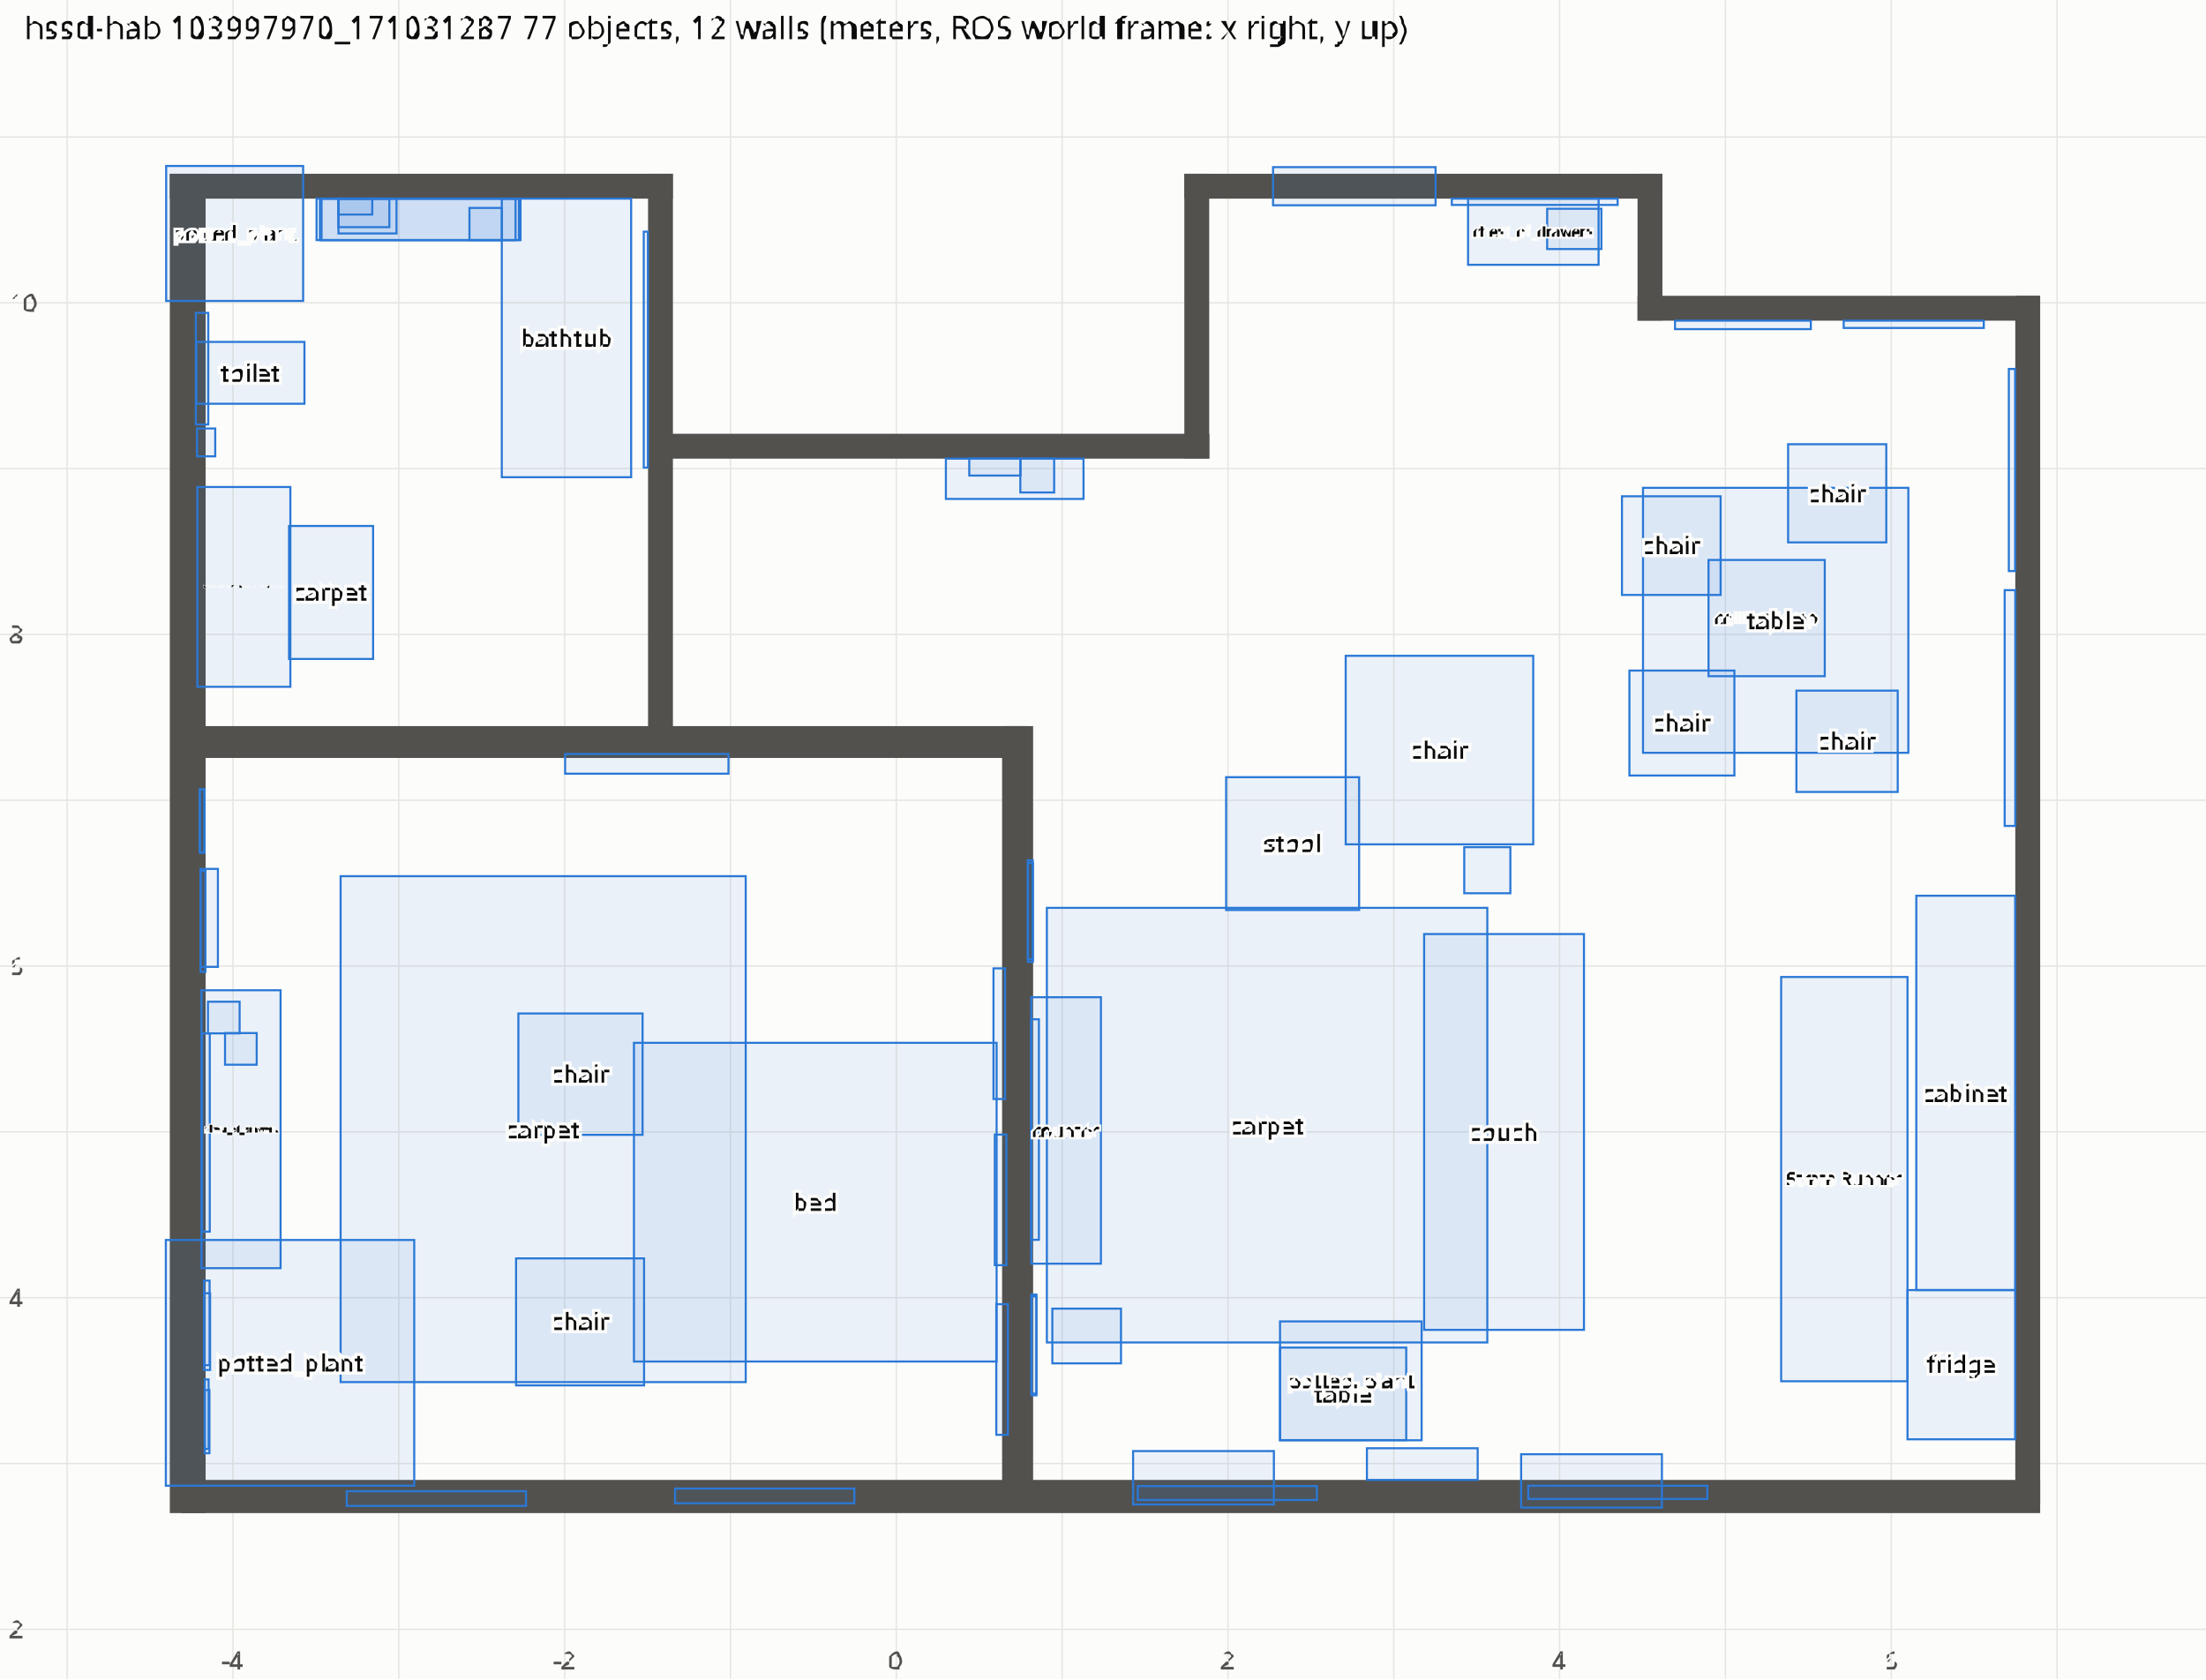
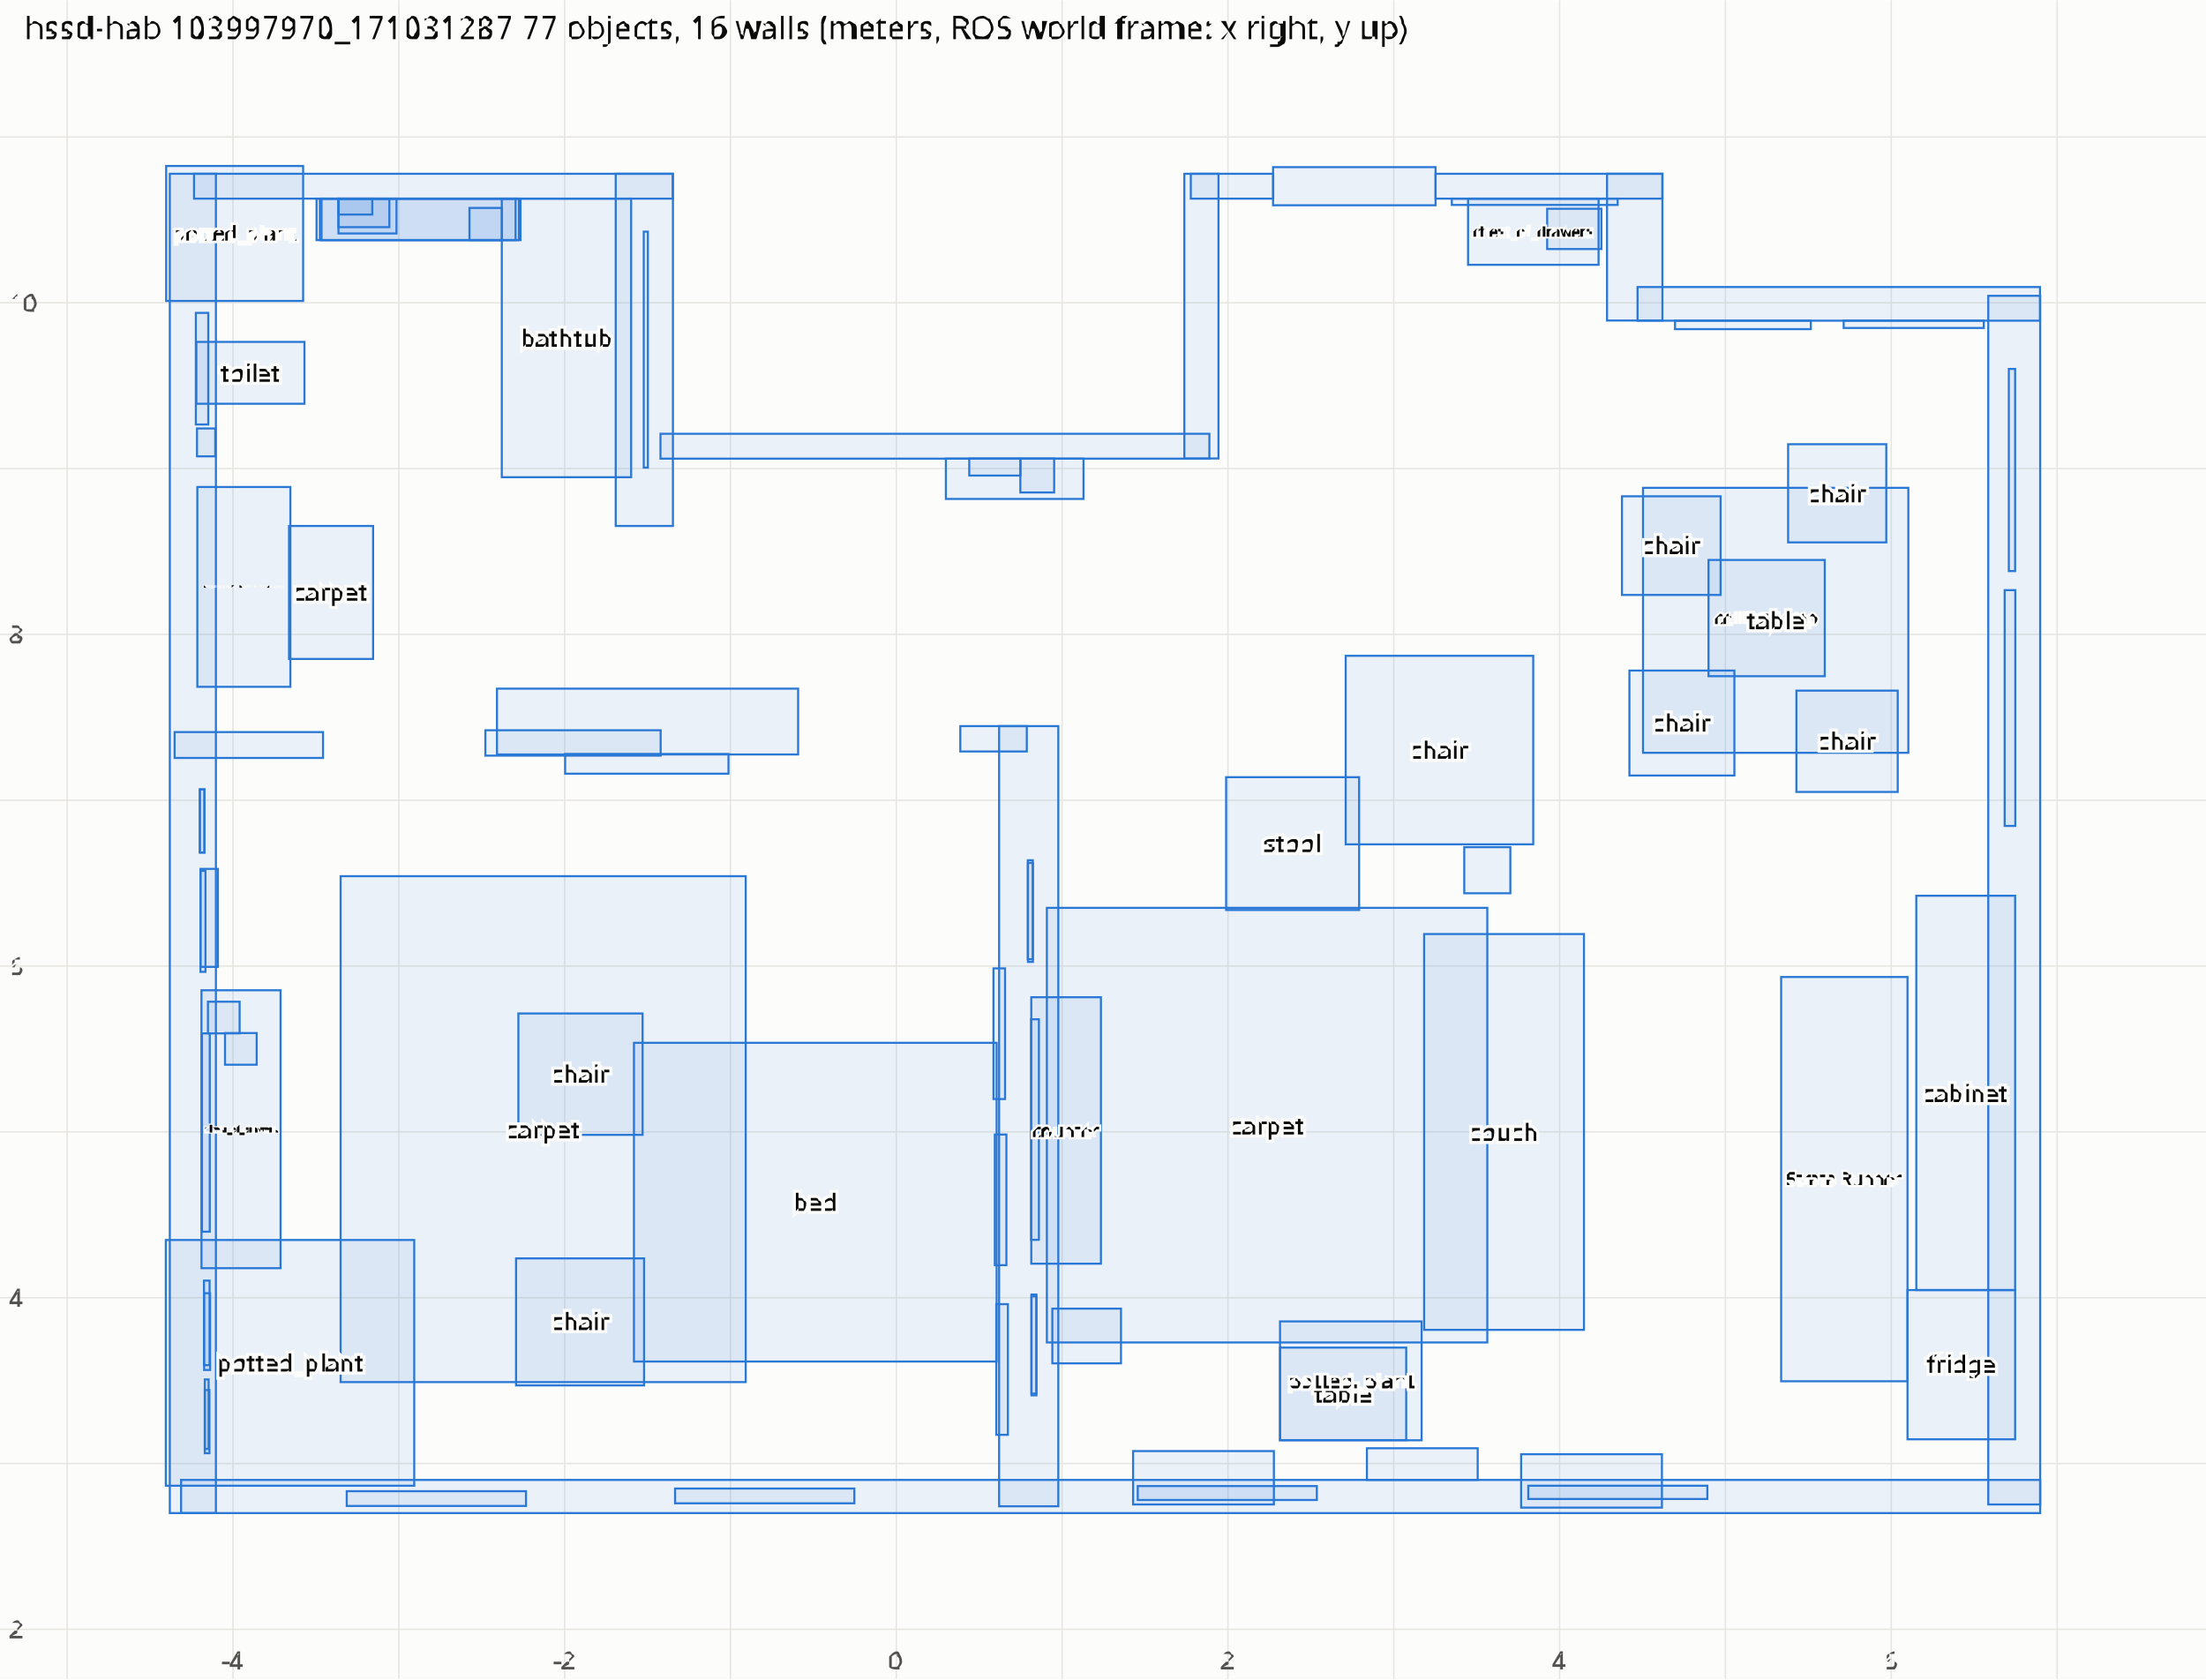
<svg xmlns="http://www.w3.org/2000/svg" width="1600" height="1218" viewBox="-5.405 -11.825 13.303 10.125" font-family="sans-serif">
  <rect x="-5.405" y="-11.825" width="13.303" height="10.125" fill="#fcfcfb" />
  <line x1="-6" y1="-11.825" x2="-6" y2="-1.701" stroke="#e6e5e0" stroke-width="1" vector-effect="non-scaling-stroke" />
  <text x="-6" y="-1.760" font-size="0.148" fill="#52514e" text-anchor="middle">-6</text>
  <line x1="-5" y1="-11.825" x2="-5" y2="-1.701" stroke="#e6e5e0" stroke-width="1" vector-effect="non-scaling-stroke" />
  <line x1="-4" y1="-11.825" x2="-4" y2="-1.701" stroke="#e6e5e0" stroke-width="1" vector-effect="non-scaling-stroke" />
  <text x="-4" y="-1.760" font-size="0.148" fill="#52514e" text-anchor="middle">-4</text>
  <line x1="-3" y1="-11.825" x2="-3" y2="-1.701" stroke="#e6e5e0" stroke-width="1" vector-effect="non-scaling-stroke" />
  <line x1="-2" y1="-11.825" x2="-2" y2="-1.701" stroke="#e6e5e0" stroke-width="1" vector-effect="non-scaling-stroke" />
  <text x="-2" y="-1.760" font-size="0.148" fill="#52514e" text-anchor="middle">-2</text>
  <line x1="-1" y1="-11.825" x2="-1" y2="-1.701" stroke="#e6e5e0" stroke-width="1" vector-effect="non-scaling-stroke" />
  <line x1="0" y1="-11.825" x2="0" y2="-1.701" stroke="#e6e5e0" stroke-width="1" vector-effect="non-scaling-stroke" />
  <text x="0" y="-1.760" font-size="0.148" fill="#52514e" text-anchor="middle">0</text>
  <line x1="1" y1="-11.825" x2="1" y2="-1.701" stroke="#e6e5e0" stroke-width="1" vector-effect="non-scaling-stroke" />
  <line x1="2" y1="-11.825" x2="2" y2="-1.701" stroke="#e6e5e0" stroke-width="1" vector-effect="non-scaling-stroke" />
  <text x="2" y="-1.760" font-size="0.148" fill="#52514e" text-anchor="middle">2</text>
  <line x1="3" y1="-11.825" x2="3" y2="-1.701" stroke="#e6e5e0" stroke-width="1" vector-effect="non-scaling-stroke" />
  <line x1="4" y1="-11.825" x2="4" y2="-1.701" stroke="#e6e5e0" stroke-width="1" vector-effect="non-scaling-stroke" />
  <text x="4" y="-1.760" font-size="0.148" fill="#52514e" text-anchor="middle">4</text>
  <line x1="5" y1="-11.825" x2="5" y2="-1.701" stroke="#e6e5e0" stroke-width="1" vector-effect="non-scaling-stroke" />
  <line x1="6" y1="-11.825" x2="6" y2="-1.701" stroke="#e6e5e0" stroke-width="1" vector-effect="non-scaling-stroke" />
  <text x="6" y="-1.760" font-size="0.148" fill="#52514e" text-anchor="middle">6</text>
  <line x1="7" y1="-11.825" x2="7" y2="-1.701" stroke="#e6e5e0" stroke-width="1" vector-effect="non-scaling-stroke" />
  <line x1="8" y1="-11.825" x2="8" y2="-1.701" stroke="#e6e5e0" stroke-width="1" vector-effect="non-scaling-stroke" />
  <text x="8" y="-1.760" font-size="0.148" fill="#52514e" text-anchor="middle">8</text>
  <line x1="-5.405" y1="0" x2="7.898" y2="0" stroke="#e6e5e0" stroke-width="1" vector-effect="non-scaling-stroke" />
  <text x="-5.346" y="0.052" font-size="0.148" fill="#52514e">0</text>
  <line x1="-5.405" y1="-1" x2="7.898" y2="-1" stroke="#e6e5e0" stroke-width="1" vector-effect="non-scaling-stroke" />
  <line x1="-5.405" y1="-2" x2="7.898" y2="-2" stroke="#e6e5e0" stroke-width="1" vector-effect="non-scaling-stroke" />
  <text x="-5.346" y="-1.948" font-size="0.148" fill="#52514e">2</text>
  <line x1="-5.405" y1="-3" x2="7.898" y2="-3" stroke="#e6e5e0" stroke-width="1" vector-effect="non-scaling-stroke" />
  <line x1="-5.405" y1="-4" x2="7.898" y2="-4" stroke="#e6e5e0" stroke-width="1" vector-effect="non-scaling-stroke" />
  <text x="-5.346" y="-3.948" font-size="0.148" fill="#52514e">4</text>
  <line x1="-5.405" y1="-5" x2="7.898" y2="-5" stroke="#e6e5e0" stroke-width="1" vector-effect="non-scaling-stroke" />
  <line x1="-5.405" y1="-6" x2="7.898" y2="-6" stroke="#e6e5e0" stroke-width="1" vector-effect="non-scaling-stroke" />
  <text x="-5.346" y="-5.948" font-size="0.148" fill="#52514e">6</text>
  <line x1="-5.405" y1="-7" x2="7.898" y2="-7" stroke="#e6e5e0" stroke-width="1" vector-effect="non-scaling-stroke" />
  <line x1="-5.405" y1="-8" x2="7.898" y2="-8" stroke="#e6e5e0" stroke-width="1" vector-effect="non-scaling-stroke" />
  <text x="-5.346" y="-7.948" font-size="0.148" fill="#52514e">8</text>
  <line x1="-5.405" y1="-9" x2="7.898" y2="-9" stroke="#e6e5e0" stroke-width="1" vector-effect="non-scaling-stroke" />
  <line x1="-5.405" y1="-10" x2="7.898" y2="-10" stroke="#e6e5e0" stroke-width="1" vector-effect="non-scaling-stroke" />
  <text x="-5.346" y="-9.948" font-size="0.148" fill="#52514e">10</text>
  <line x1="-5.405" y1="-11" x2="7.898" y2="-11" stroke="#e6e5e0" stroke-width="1" vector-effect="non-scaling-stroke" />
  <line x1="-5.405" y1="-12" x2="7.898" y2="-12" stroke="#e6e5e0" stroke-width="1" vector-effect="non-scaling-stroke" />
  <text x="-5.346" y="-11.948" font-size="0.148" fill="#52514e">12</text>
-   <rect x="-4.381" y="-10.778" width="0.216" height="8.077" fill="#52514e" />
-   <rect x="-4.381" y="-10.778" width="3.033" height="0.150" fill="#52514e" />
-   <rect x="-4.313" y="-2.901" width="11.211" height="0.200" fill="#52514e" />
-   <rect x="-4.277" y="-7.447" width="5.064" height="0.192" fill="#52514e" />
-   <rect x="-1.497" y="-10.778" width="0.150" height="3.424" fill="#52514e" />
-   <rect x="-1.422" y="-9.210" width="3.310" height="0.150" fill="#52514e" />
-   <rect x="0.638" y="-7.447" width="0.187" height="4.630" fill="#52514e" />
-   <rect x="1.737" y="-10.778" width="0.150" height="1.717" fill="#52514e" />
-   <rect x="1.737" y="-10.778" width="2.883" height="0.150" fill="#52514e" />
-   <rect x="4.470" y="-10.042" width="2.427" height="0.150" fill="#52514e" />
-   <rect x="4.470" y="-10.778" width="0.150" height="0.885" fill="#52514e" />
-   <rect x="6.748" y="-10.042" width="0.150" height="7.292" fill="#52514e" />
+   <rect x="-4.381" y="-10.778" width="0.278" height="8.077" fill="#2a78d6" fill-opacity="0.08" stroke="#2a78d6" stroke-width="1.5" vector-effect="non-scaling-stroke" />
+   <rect x="-4.352" y="-7.411" width="0.895" height="0.156" fill="#2a78d6" fill-opacity="0.08" stroke="#2a78d6" stroke-width="1.5" vector-effect="non-scaling-stroke" />
+   <rect x="-4.313" y="-2.901" width="11.211" height="0.200" fill="#2a78d6" fill-opacity="0.08" stroke="#2a78d6" stroke-width="1.5" vector-effect="non-scaling-stroke" />
+   <rect x="-4.235" y="-10.778" width="2.887" height="0.150" fill="#2a78d6" fill-opacity="0.08" stroke="#2a78d6" stroke-width="1.5" vector-effect="non-scaling-stroke" />
+   <rect x="-2.478" y="-7.422" width="1.057" height="0.153" fill="#2a78d6" fill-opacity="0.08" stroke="#2a78d6" stroke-width="1.5" vector-effect="non-scaling-stroke" />
+   <rect x="-2.408" y="-7.673" width="1.816" height="0.397" fill="#2a78d6" fill-opacity="0.08" stroke="#2a78d6" stroke-width="1.5" vector-effect="non-scaling-stroke" />
+   <rect x="-1.692" y="-10.778" width="0.345" height="2.124" fill="#2a78d6" fill-opacity="0.08" stroke="#2a78d6" stroke-width="1.5" vector-effect="non-scaling-stroke" />
+   <rect x="-1.422" y="-9.210" width="3.310" height="0.150" fill="#2a78d6" fill-opacity="0.08" stroke="#2a78d6" stroke-width="1.5" vector-effect="non-scaling-stroke" />
+   <rect x="0.386" y="-7.447" width="0.401" height="0.153" fill="#2a78d6" fill-opacity="0.08" stroke="#2a78d6" stroke-width="1.5" vector-effect="non-scaling-stroke" />
+   <rect x="0.620" y="-7.447" width="0.357" height="4.705" fill="#2a78d6" fill-opacity="0.08" stroke="#2a78d6" stroke-width="1.5" vector-effect="non-scaling-stroke" />
+   <rect x="1.737" y="-10.778" width="0.206" height="1.717" fill="#2a78d6" fill-opacity="0.08" stroke="#2a78d6" stroke-width="1.5" vector-effect="non-scaling-stroke" />
+   <rect x="1.776" y="-10.778" width="0.497" height="0.150" fill="#2a78d6" fill-opacity="0.08" stroke="#2a78d6" stroke-width="1.5" vector-effect="non-scaling-stroke" />
+   <rect x="3.252" y="-10.778" width="1.368" height="0.150" fill="#2a78d6" fill-opacity="0.08" stroke="#2a78d6" stroke-width="1.5" vector-effect="non-scaling-stroke" />
+   <rect x="4.286" y="-10.778" width="0.334" height="0.885" fill="#2a78d6" fill-opacity="0.08" stroke="#2a78d6" stroke-width="1.5" vector-effect="non-scaling-stroke" />
+   <rect x="4.470" y="-10.095" width="2.427" height="0.203" fill="#2a78d6" fill-opacity="0.08" stroke="#2a78d6" stroke-width="1.5" vector-effect="non-scaling-stroke" />
+   <rect x="6.585" y="-10.042" width="0.313" height="7.289" fill="#2a78d6" fill-opacity="0.08" stroke="#2a78d6" stroke-width="1.5" vector-effect="non-scaling-stroke" />
  <rect x="5.336" y="-5.934" width="0.762" height="2.438" fill="#2a78d6" fill-opacity="0.08" stroke="#2a78d6" stroke-width="1.5" vector-effect="non-scaling-stroke" />
  <rect x="6.151" y="-6.424" width="0.596" height="2.378" fill="#2a78d6" fill-opacity="0.08" stroke="#2a78d6" stroke-width="1.5" vector-effect="non-scaling-stroke" />
  <rect x="-1.997" y="-7.279" width="0.985" height="0.119" fill="#2a78d6" fill-opacity="0.08" stroke="#2a78d6" stroke-width="1.5" vector-effect="non-scaling-stroke" />
  <rect x="1.989" y="-7.139" width="0.802" height="0.801" fill="#2a78d6" fill-opacity="0.08" stroke="#2a78d6" stroke-width="1.5" vector-effect="non-scaling-stroke" />
  <rect x="3.448" y="-10.628" width="0.787" height="0.399" fill="#2a78d6" fill-opacity="0.08" stroke="#2a78d6" stroke-width="1.5" vector-effect="non-scaling-stroke" />
  <rect x="-4.048" y="-5.596" width="0.191" height="0.191" fill="#2a78d6" fill-opacity="0.08" stroke="#2a78d6" stroke-width="1.5" vector-effect="non-scaling-stroke" />
  <rect x="-4.170" y="-3.443" width="0.028" height="0.381" fill="#2a78d6" fill-opacity="0.08" stroke="#2a78d6" stroke-width="1.5" vector-effect="non-scaling-stroke" />
  <rect x="-4.224" y="-9.939" width="0.075" height="0.673" fill="#2a78d6" fill-opacity="0.08" stroke="#2a78d6" stroke-width="1.5" vector-effect="non-scaling-stroke" />
  <rect x="6.098" y="-4.046" width="0.649" height="0.900" fill="#2a78d6" fill-opacity="0.08" stroke="#2a78d6" stroke-width="1.5" vector-effect="non-scaling-stroke" />
  <rect x="0.299" y="-9.060" width="0.830" height="0.243" fill="#2a78d6" fill-opacity="0.08" stroke="#2a78d6" stroke-width="1.5" vector-effect="non-scaling-stroke" />
  <rect x="-4.175" y="-4.103" width="0.034" height="0.510" fill="#2a78d6" fill-opacity="0.08" stroke="#2a78d6" stroke-width="1.5" vector-effect="non-scaling-stroke" />
  <rect x="-3.364" y="-10.628" width="0.204" height="0.096" fill="#2a78d6" fill-opacity="0.08" stroke="#2a78d6" stroke-width="1.5" vector-effect="non-scaling-stroke" />
  <rect x="-3.351" y="-6.542" width="2.443" height="3.051" fill="#2a78d6" fill-opacity="0.08" stroke="#2a78d6" stroke-width="1.5" vector-effect="non-scaling-stroke" />
  <rect x="3.425" y="-6.717" width="0.278" height="0.278" fill="#2a78d6" fill-opacity="0.08" stroke="#2a78d6" stroke-width="1.5" vector-effect="non-scaling-stroke" />
  <rect x="6.684" y="-8.267" width="0.064" height="1.422" fill="#2a78d6" fill-opacity="0.08" stroke="#2a78d6" stroke-width="1.5" vector-effect="non-scaling-stroke" />
  <rect x="3.183" y="-6.193" width="0.964" height="2.387" fill="#2a78d6" fill-opacity="0.08" stroke="#2a78d6" stroke-width="1.5" vector-effect="non-scaling-stroke" />
  <rect x="-4.170" y="-3.507" width="0.023" height="0.419" fill="#2a78d6" fill-opacity="0.08" stroke="#2a78d6" stroke-width="1.5" vector-effect="non-scaling-stroke" />
  <rect x="5.713" y="-9.892" width="0.845" height="0.044" fill="#2a78d6" fill-opacity="0.08" stroke="#2a78d6" stroke-width="1.5" vector-effect="non-scaling-stroke" />
  <rect x="-4.196" y="-6.574" width="0.030" height="0.609" fill="#2a78d6" fill-opacity="0.08" stroke="#2a78d6" stroke-width="1.5" vector-effect="non-scaling-stroke" />
  <rect x="0.603" y="-3.961" width="0.070" height="0.788" fill="#2a78d6" fill-opacity="0.08" stroke="#2a78d6" stroke-width="1.5" vector-effect="non-scaling-stroke" />
  <rect x="0.586" y="-5.986" width="0.070" height="0.788" fill="#2a78d6" fill-opacity="0.08" stroke="#2a78d6" stroke-width="1.5" vector-effect="non-scaling-stroke" />
  <rect x="-3.364" y="-10.628" width="0.350" height="0.210" fill="#2a78d6" fill-opacity="0.08" stroke="#2a78d6" stroke-width="1.5" vector-effect="non-scaling-stroke" />
  <rect x="3.925" y="-10.567" width="0.327" height="0.243" fill="#2a78d6" fill-opacity="0.08" stroke="#2a78d6" stroke-width="1.5" vector-effect="non-scaling-stroke" />
  <rect x="-3.662" y="-8.654" width="0.507" height="0.802" fill="#2a78d6" fill-opacity="0.08" stroke="#2a78d6" stroke-width="1.5" vector-effect="non-scaling-stroke" />
  <rect x="-1.523" y="-10.429" width="0.025" height="1.423" fill="#2a78d6" fill-opacity="0.08" stroke="#2a78d6" stroke-width="1.5" vector-effect="non-scaling-stroke" />
  <rect x="-4.200" y="-7.065" width="0.028" height="0.381" fill="#2a78d6" fill-opacity="0.08" stroke="#2a78d6" stroke-width="1.5" vector-effect="non-scaling-stroke" />
  <rect x="-4.215" y="-8.889" width="0.561" height="1.205" fill="#2a78d6" fill-opacity="0.08" stroke="#2a78d6" stroke-width="1.5" vector-effect="non-scaling-stroke" />
  <rect x="3.350" y="-10.628" width="1.000" height="0.038" fill="#2a78d6" fill-opacity="0.08" stroke="#2a78d6" stroke-width="1.5" vector-effect="non-scaling-stroke" />
  <rect x="0.813" y="-5.679" width="0.047" height="1.330" fill="#2a78d6" fill-opacity="0.08" stroke="#2a78d6" stroke-width="1.5" vector-effect="non-scaling-stroke" />
  <rect x="3.768" y="-3.056" width="0.849" height="0.322" fill="#2a78d6" fill-opacity="0.08" stroke="#2a78d6" stroke-width="1.5" vector-effect="non-scaling-stroke" />
  <rect x="1.428" y="-3.075" width="0.849" height="0.322" fill="#2a78d6" fill-opacity="0.08" stroke="#2a78d6" stroke-width="1.5" vector-effect="non-scaling-stroke" />
  <rect x="-2.574" y="-10.572" width="0.196" height="0.194" fill="#2a78d6" fill-opacity="0.08" stroke="#2a78d6" stroke-width="1.5" vector-effect="non-scaling-stroke" />
  <rect x="0.440" y="-9.060" width="0.309" height="0.102" fill="#2a78d6" fill-opacity="0.08" stroke="#2a78d6" stroke-width="1.5" vector-effect="non-scaling-stroke" />
  <rect x="4.696" y="-9.892" width="0.819" height="0.051" fill="#2a78d6" fill-opacity="0.08" stroke="#2a78d6" stroke-width="1.5" vector-effect="non-scaling-stroke" />
  <rect x="4.898" y="-8.449" width="0.701" height="0.701" fill="#2a78d6" fill-opacity="0.08" stroke="#2a78d6" stroke-width="1.5" vector-effect="non-scaling-stroke" />
  <rect x="0.794" y="-6.622" width="0.030" height="0.597" fill="#2a78d6" fill-opacity="0.08" stroke="#2a78d6" stroke-width="1.5" vector-effect="non-scaling-stroke" />
  <rect x="0.748" y="-9.060" width="0.204" height="0.204" fill="#2a78d6" fill-opacity="0.08" stroke="#2a78d6" stroke-width="1.5" vector-effect="non-scaling-stroke" />
  <rect x="5.378" y="-9.147" width="0.592" height="0.592" fill="#2a78d6" fill-opacity="0.08" stroke="#2a78d6" stroke-width="1.5" vector-effect="non-scaling-stroke" />
  <rect x="4.421" y="-7.782" width="0.633" height="0.633" fill="#2a78d6" fill-opacity="0.08" stroke="#2a78d6" stroke-width="1.5" vector-effect="non-scaling-stroke" />
  <rect x="4.376" y="-8.833" width="0.595" height="0.595" fill="#2a78d6" fill-opacity="0.08" stroke="#2a78d6" stroke-width="1.5" vector-effect="non-scaling-stroke" />
  <rect x="5.428" y="-7.661" width="0.611" height="0.611" fill="#2a78d6" fill-opacity="0.08" stroke="#2a78d6" stroke-width="1.5" vector-effect="non-scaling-stroke" />
  <rect x="-2.379" y="-10.628" width="0.780" height="1.680" fill="#2a78d6" fill-opacity="0.08" stroke="#2a78d6" stroke-width="1.5" vector-effect="non-scaling-stroke" />
  <rect x="0.908" y="-6.351" width="2.656" height="2.621" fill="#2a78d6" fill-opacity="0.08" stroke="#2a78d6" stroke-width="1.5" vector-effect="non-scaling-stroke" />
  <rect x="4.503" y="-8.884" width="1.600" height="1.598" fill="#2a78d6" fill-opacity="0.08" stroke="#2a78d6" stroke-width="1.5" vector-effect="non-scaling-stroke" />
  <rect x="-1.582" y="-5.537" width="2.187" height="1.922" fill="#2a78d6" fill-opacity="0.08" stroke="#2a78d6" stroke-width="1.5" vector-effect="non-scaling-stroke" />
  <rect x="-4.217" y="-9.242" width="0.110" height="0.168" fill="#2a78d6" fill-opacity="0.08" stroke="#2a78d6" stroke-width="1.5" vector-effect="non-scaling-stroke" />
  <rect x="-2.279" y="-5.714" width="0.749" height="0.732" fill="#2a78d6" fill-opacity="0.08" stroke="#2a78d6" stroke-width="1.5" vector-effect="non-scaling-stroke" />
  <rect x="-2.293" y="-4.237" width="0.772" height="0.766" fill="#2a78d6" fill-opacity="0.08" stroke="#2a78d6" stroke-width="1.5" vector-effect="non-scaling-stroke" />
  <rect x="0.793" y="-6.638" width="0.030" height="0.597" fill="#2a78d6" fill-opacity="0.08" stroke="#2a78d6" stroke-width="1.5" vector-effect="non-scaling-stroke" />
  <rect x="-4.174" y="-4.027" width="0.036" height="0.463" fill="#2a78d6" fill-opacity="0.08" stroke="#2a78d6" stroke-width="1.5" vector-effect="non-scaling-stroke" />
  <rect x="-4.403" y="-10.825" width="0.826" height="0.814" fill="#2a78d6" fill-opacity="0.08" stroke="#2a78d6" stroke-width="1.5" vector-effect="non-scaling-stroke" />
  <rect x="-4.405" y="-4.348" width="1.498" height="1.482" fill="#2a78d6" fill-opacity="0.08" stroke="#2a78d6" stroke-width="1.5" vector-effect="non-scaling-stroke" />
  <rect x="2.838" y="-3.092" width="0.668" height="0.191" fill="#2a78d6" fill-opacity="0.08" stroke="#2a78d6" stroke-width="1.5" vector-effect="non-scaling-stroke" />
  <rect x="2.314" y="-3.699" width="0.761" height="0.558" fill="#2a78d6" fill-opacity="0.08" stroke="#2a78d6" stroke-width="1.5" vector-effect="non-scaling-stroke" />
  <rect x="-4.221" y="-9.764" width="0.652" height="0.373" fill="#2a78d6" fill-opacity="0.08" stroke="#2a78d6" stroke-width="1.5" vector-effect="non-scaling-stroke" />
  <rect x="-3.364" y="-10.628" width="0.307" height="0.172" fill="#2a78d6" fill-opacity="0.08" stroke="#2a78d6" stroke-width="1.5" vector-effect="non-scaling-stroke" />
  <rect x="-4.196" y="-6.586" width="0.105" height="0.591" fill="#2a78d6" fill-opacity="0.08" stroke="#2a78d6" stroke-width="1.5" vector-effect="non-scaling-stroke" />
  <rect x="-4.200" y="-7.066" width="0.028" height="0.381" fill="#2a78d6" fill-opacity="0.08" stroke="#2a78d6" stroke-width="1.5" vector-effect="non-scaling-stroke" />
  <rect x="-3.476" y="-10.628" width="1.200" height="0.250" fill="#2a78d6" fill-opacity="0.08" stroke="#2a78d6" stroke-width="1.5" vector-effect="non-scaling-stroke" />
  <rect x="-3.466" y="-10.628" width="1.200" height="0.250" fill="#2a78d6" fill-opacity="0.08" stroke="#2a78d6" stroke-width="1.5" vector-effect="non-scaling-stroke" />
  <rect x="-3.496" y="-10.628" width="1.200" height="0.250" fill="#2a78d6" fill-opacity="0.08" stroke="#2a78d6" stroke-width="1.5" vector-effect="non-scaling-stroke" />
  <rect x="-4.187" y="-5.594" width="0.047" height="1.196" fill="#2a78d6" fill-opacity="0.08" stroke="#2a78d6" stroke-width="1.5" vector-effect="non-scaling-stroke" />
  <rect x="0.941" y="-3.934" width="0.414" height="0.330" fill="#2a78d6" fill-opacity="0.08" stroke="#2a78d6" stroke-width="1.5" vector-effect="non-scaling-stroke" />
  <rect x="-4.190" y="-5.854" width="0.477" height="1.676" fill="#2a78d6" fill-opacity="0.08" stroke="#2a78d6" stroke-width="1.5" vector-effect="non-scaling-stroke" />
  <rect x="2.710" y="-7.871" width="1.131" height="1.137" fill="#2a78d6" fill-opacity="0.08" stroke="#2a78d6" stroke-width="1.5" vector-effect="non-scaling-stroke" />
  <rect x="0.814" y="-5.812" width="0.420" height="1.607" fill="#2a78d6" fill-opacity="0.08" stroke="#2a78d6" stroke-width="1.5" vector-effect="non-scaling-stroke" />
  <rect x="6.709" y="-9.601" width="0.038" height="1.219" fill="#2a78d6" fill-opacity="0.08" stroke="#2a78d6" stroke-width="1.5" vector-effect="non-scaling-stroke" />
  <rect x="2.314" y="-3.857" width="0.854" height="0.717" fill="#2a78d6" fill-opacity="0.08" stroke="#2a78d6" stroke-width="1.5" vector-effect="non-scaling-stroke" />
  <rect x="0.815" y="-4.008" width="0.030" height="0.597" fill="#2a78d6" fill-opacity="0.08" stroke="#2a78d6" stroke-width="1.5" vector-effect="non-scaling-stroke" />
  <rect x="0.815" y="-4.019" width="0.030" height="0.597" fill="#2a78d6" fill-opacity="0.08" stroke="#2a78d6" stroke-width="1.5" vector-effect="non-scaling-stroke" />
  <rect x="0.594" y="-4.984" width="0.070" height="0.788" fill="#2a78d6" fill-opacity="0.08" stroke="#2a78d6" stroke-width="1.5" vector-effect="non-scaling-stroke" />
  <rect x="-4.151" y="-5.785" width="0.191" height="0.191" fill="#2a78d6" fill-opacity="0.08" stroke="#2a78d6" stroke-width="1.5" vector-effect="non-scaling-stroke" />
  <rect x="2.272" y="-10.818" width="0.980" height="0.230" fill="#2a78d6" fill-opacity="0.08" stroke="#2a78d6" stroke-width="1.5" vector-effect="non-scaling-stroke" />
  <rect x="3.811" y="-2.866" width="1.080" height="0.080" fill="#2a78d6" fill-opacity="0.08" stroke="#2a78d6" stroke-width="1.5" vector-effect="non-scaling-stroke" />
  <rect x="-1.334" y="-2.849" width="1.081" height="0.089" fill="#2a78d6" fill-opacity="0.08" stroke="#2a78d6" stroke-width="1.5" vector-effect="non-scaling-stroke" />
  <rect x="-3.314" y="-2.833" width="1.081" height="0.089" fill="#2a78d6" fill-opacity="0.08" stroke="#2a78d6" stroke-width="1.5" vector-effect="non-scaling-stroke" />
  <rect x="1.456" y="-2.864" width="1.080" height="0.084" fill="#2a78d6" fill-opacity="0.08" stroke="#2a78d6" stroke-width="1.5" vector-effect="non-scaling-stroke" />
  <text x="5.717" y="-4.714" font-size="0.106" fill="#0b0b0b" text-anchor="middle" dominant-baseline="middle" paint-order="stroke" stroke="#fcfcfb" stroke-width="0.026">Strata Runner</text>
  <text x="6.449" y="-5.235" font-size="0.148" fill="#0b0b0b" text-anchor="middle" dominant-baseline="middle" paint-order="stroke" stroke="#fcfcfb" stroke-width="0.037">cabinet</text>
  <text x="2.390" y="-6.738" font-size="0.148" fill="#0b0b0b" text-anchor="middle" dominant-baseline="middle" paint-order="stroke" stroke="#fcfcfb" stroke-width="0.037">stool</text>
  <text x="3.841" y="-10.428" font-size="0.089" fill="#0b0b0b" text-anchor="middle" dominant-baseline="middle" paint-order="stroke" stroke="#fcfcfb" stroke-width="0.022">chest_of_drawers</text>
  <text x="6.423" y="-3.596" font-size="0.148" fill="#0b0b0b" text-anchor="middle" dominant-baseline="middle" paint-order="stroke" stroke="#fcfcfb" stroke-width="0.037">fridge</text>
  <text x="-2.130" y="-5.016" font-size="0.148" fill="#0b0b0b" text-anchor="middle" dominant-baseline="middle" paint-order="stroke" stroke="#fcfcfb" stroke-width="0.037">carpet</text>
  <text x="3.666" y="-4.999" font-size="0.148" fill="#0b0b0b" text-anchor="middle" dominant-baseline="middle" paint-order="stroke" stroke="#fcfcfb" stroke-width="0.037">couch</text>
  <text x="-3.409" y="-8.253" font-size="0.148" fill="#0b0b0b" text-anchor="middle" dominant-baseline="middle" paint-order="stroke" stroke="#fcfcfb" stroke-width="0.037">carpet</text>
  <text x="-3.935" y="-8.286" font-size="0.015" fill="#0b0b0b" text-anchor="middle" dominant-baseline="middle" paint-order="stroke" stroke="#fcfcfb" stroke-width="0.004">Waschplatz/zone lavabo Vanity Pathos 120 x 35 x 55.5 cm schwarz/noir</text>
  <text x="5.248" y="-8.099" font-size="0.105" fill="#0b0b0b" text-anchor="middle" dominant-baseline="middle" paint-order="stroke" stroke="#fcfcfb" stroke-width="0.026">ceiling_lamp</text>
  <text x="5.674" y="-8.851" font-size="0.148" fill="#0b0b0b" text-anchor="middle" dominant-baseline="middle" paint-order="stroke" stroke="#fcfcfb" stroke-width="0.037">chair</text>
  <text x="4.737" y="-7.466" font-size="0.148" fill="#0b0b0b" text-anchor="middle" dominant-baseline="middle" paint-order="stroke" stroke="#fcfcfb" stroke-width="0.037">chair</text>
  <text x="4.673" y="-8.536" font-size="0.148" fill="#0b0b0b" text-anchor="middle" dominant-baseline="middle" paint-order="stroke" stroke="#fcfcfb" stroke-width="0.037">chair</text>
  <text x="5.733" y="-7.356" font-size="0.148" fill="#0b0b0b" text-anchor="middle" dominant-baseline="middle" paint-order="stroke" stroke="#fcfcfb" stroke-width="0.037">chair</text>
  <text x="-1.989" y="-9.788" font-size="0.148" fill="#0b0b0b" text-anchor="middle" dominant-baseline="middle" paint-order="stroke" stroke="#fcfcfb" stroke-width="0.037">bathtub</text>
  <text x="2.237" y="-5.040" font-size="0.148" fill="#0b0b0b" text-anchor="middle" dominant-baseline="middle" paint-order="stroke" stroke="#fcfcfb" stroke-width="0.037">carpet</text>
  <text x="5.303" y="-8.085" font-size="0.148" fill="#0b0b0b" text-anchor="middle" dominant-baseline="middle" paint-order="stroke" stroke="#fcfcfb" stroke-width="0.037">table</text>
  <text x="-0.489" y="-4.576" font-size="0.148" fill="#0b0b0b" text-anchor="middle" dominant-baseline="middle" paint-order="stroke" stroke="#fcfcfb" stroke-width="0.037">bed</text>
  <text x="-1.905" y="-5.348" font-size="0.148" fill="#0b0b0b" text-anchor="middle" dominant-baseline="middle" paint-order="stroke" stroke="#fcfcfb" stroke-width="0.037">chair</text>
  <text x="-1.907" y="-3.854" font-size="0.148" fill="#0b0b0b" text-anchor="middle" dominant-baseline="middle" paint-order="stroke" stroke="#fcfcfb" stroke-width="0.037">chair</text>
  <text x="-3.990" y="-10.418" font-size="0.124" fill="#0b0b0b" text-anchor="middle" dominant-baseline="middle" paint-order="stroke" stroke="#fcfcfb" stroke-width="0.031">potted_plant</text>
  <text x="-3.656" y="-3.607" font-size="0.148" fill="#0b0b0b" text-anchor="middle" dominant-baseline="middle" paint-order="stroke" stroke="#fcfcfb" stroke-width="0.037">potted_plant</text>
  <text x="2.695" y="-3.420" font-size="0.148" fill="#0b0b0b" text-anchor="middle" dominant-baseline="middle" paint-order="stroke" stroke="#fcfcfb" stroke-width="0.037">table</text>
  <text x="-3.895" y="-9.577" font-size="0.148" fill="#0b0b0b" text-anchor="middle" dominant-baseline="middle" paint-order="stroke" stroke="#fcfcfb" stroke-width="0.037">toilet</text>
  <text x="-3.951" y="-5.015" font-size="0.054" fill="#0b0b0b" text-anchor="middle" dominant-baseline="middle" paint-order="stroke" stroke="#fcfcfb" stroke-width="0.013">chest_of_drawers</text>
  <text x="3.275" y="-7.302" font-size="0.148" fill="#0b0b0b" text-anchor="middle" dominant-baseline="middle" paint-order="stroke" stroke="#fcfcfb" stroke-width="0.037">chair</text>
  <text x="1.024" y="-5.009" font-size="0.108" fill="#0b0b0b" text-anchor="middle" dominant-baseline="middle" paint-order="stroke" stroke="#fcfcfb" stroke-width="0.027">counter</text>
  <text x="2.741" y="-3.499" font-size="0.128" fill="#0b0b0b" text-anchor="middle" dominant-baseline="middle" paint-order="stroke" stroke="#fcfcfb" stroke-width="0.032">potted_plant</text>
-   <text x="-5.258" y="-11.589" font-size="0.192" fill="#0b0b0b">hssd-hab 103997970_171031287  77 objects, 12 walls  (meters, ROS world frame: x right, y up)</text>
+   <text x="-5.258" y="-11.589" font-size="0.192" fill="#0b0b0b">hssd-hab 103997970_171031287  77 objects, 16 walls  (meters, ROS world frame: x right, y up)</text>
</svg>
